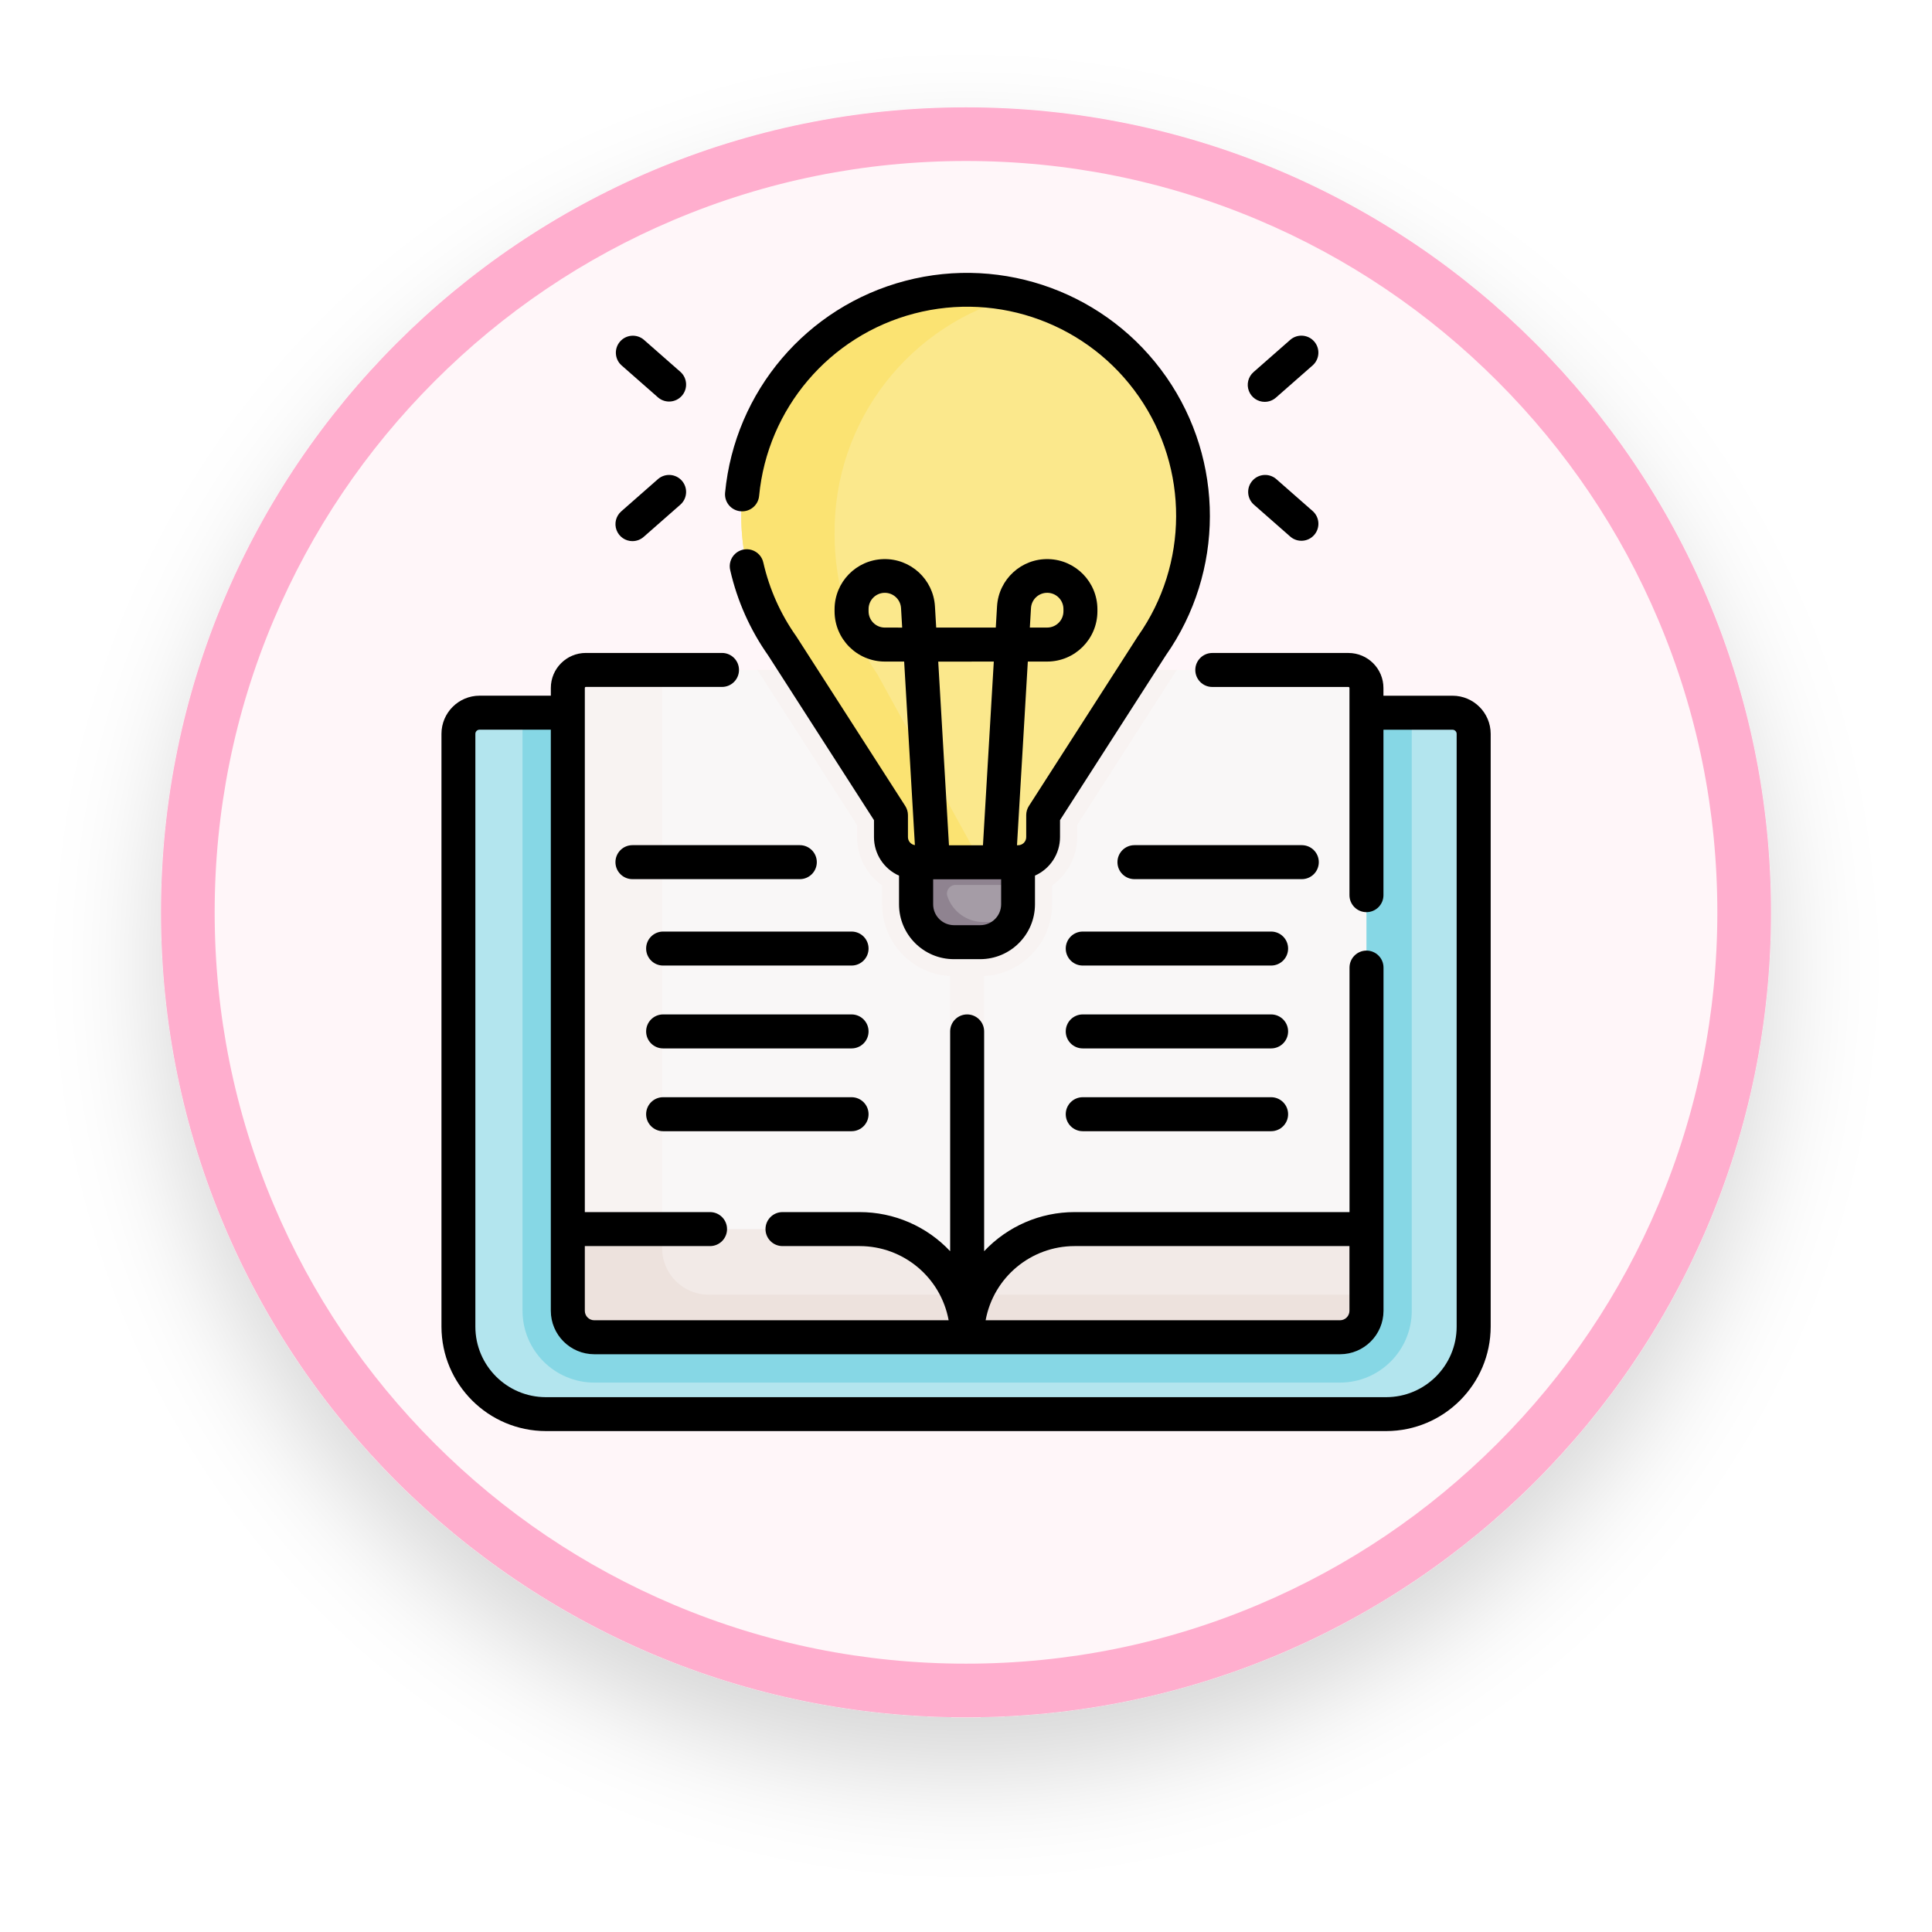
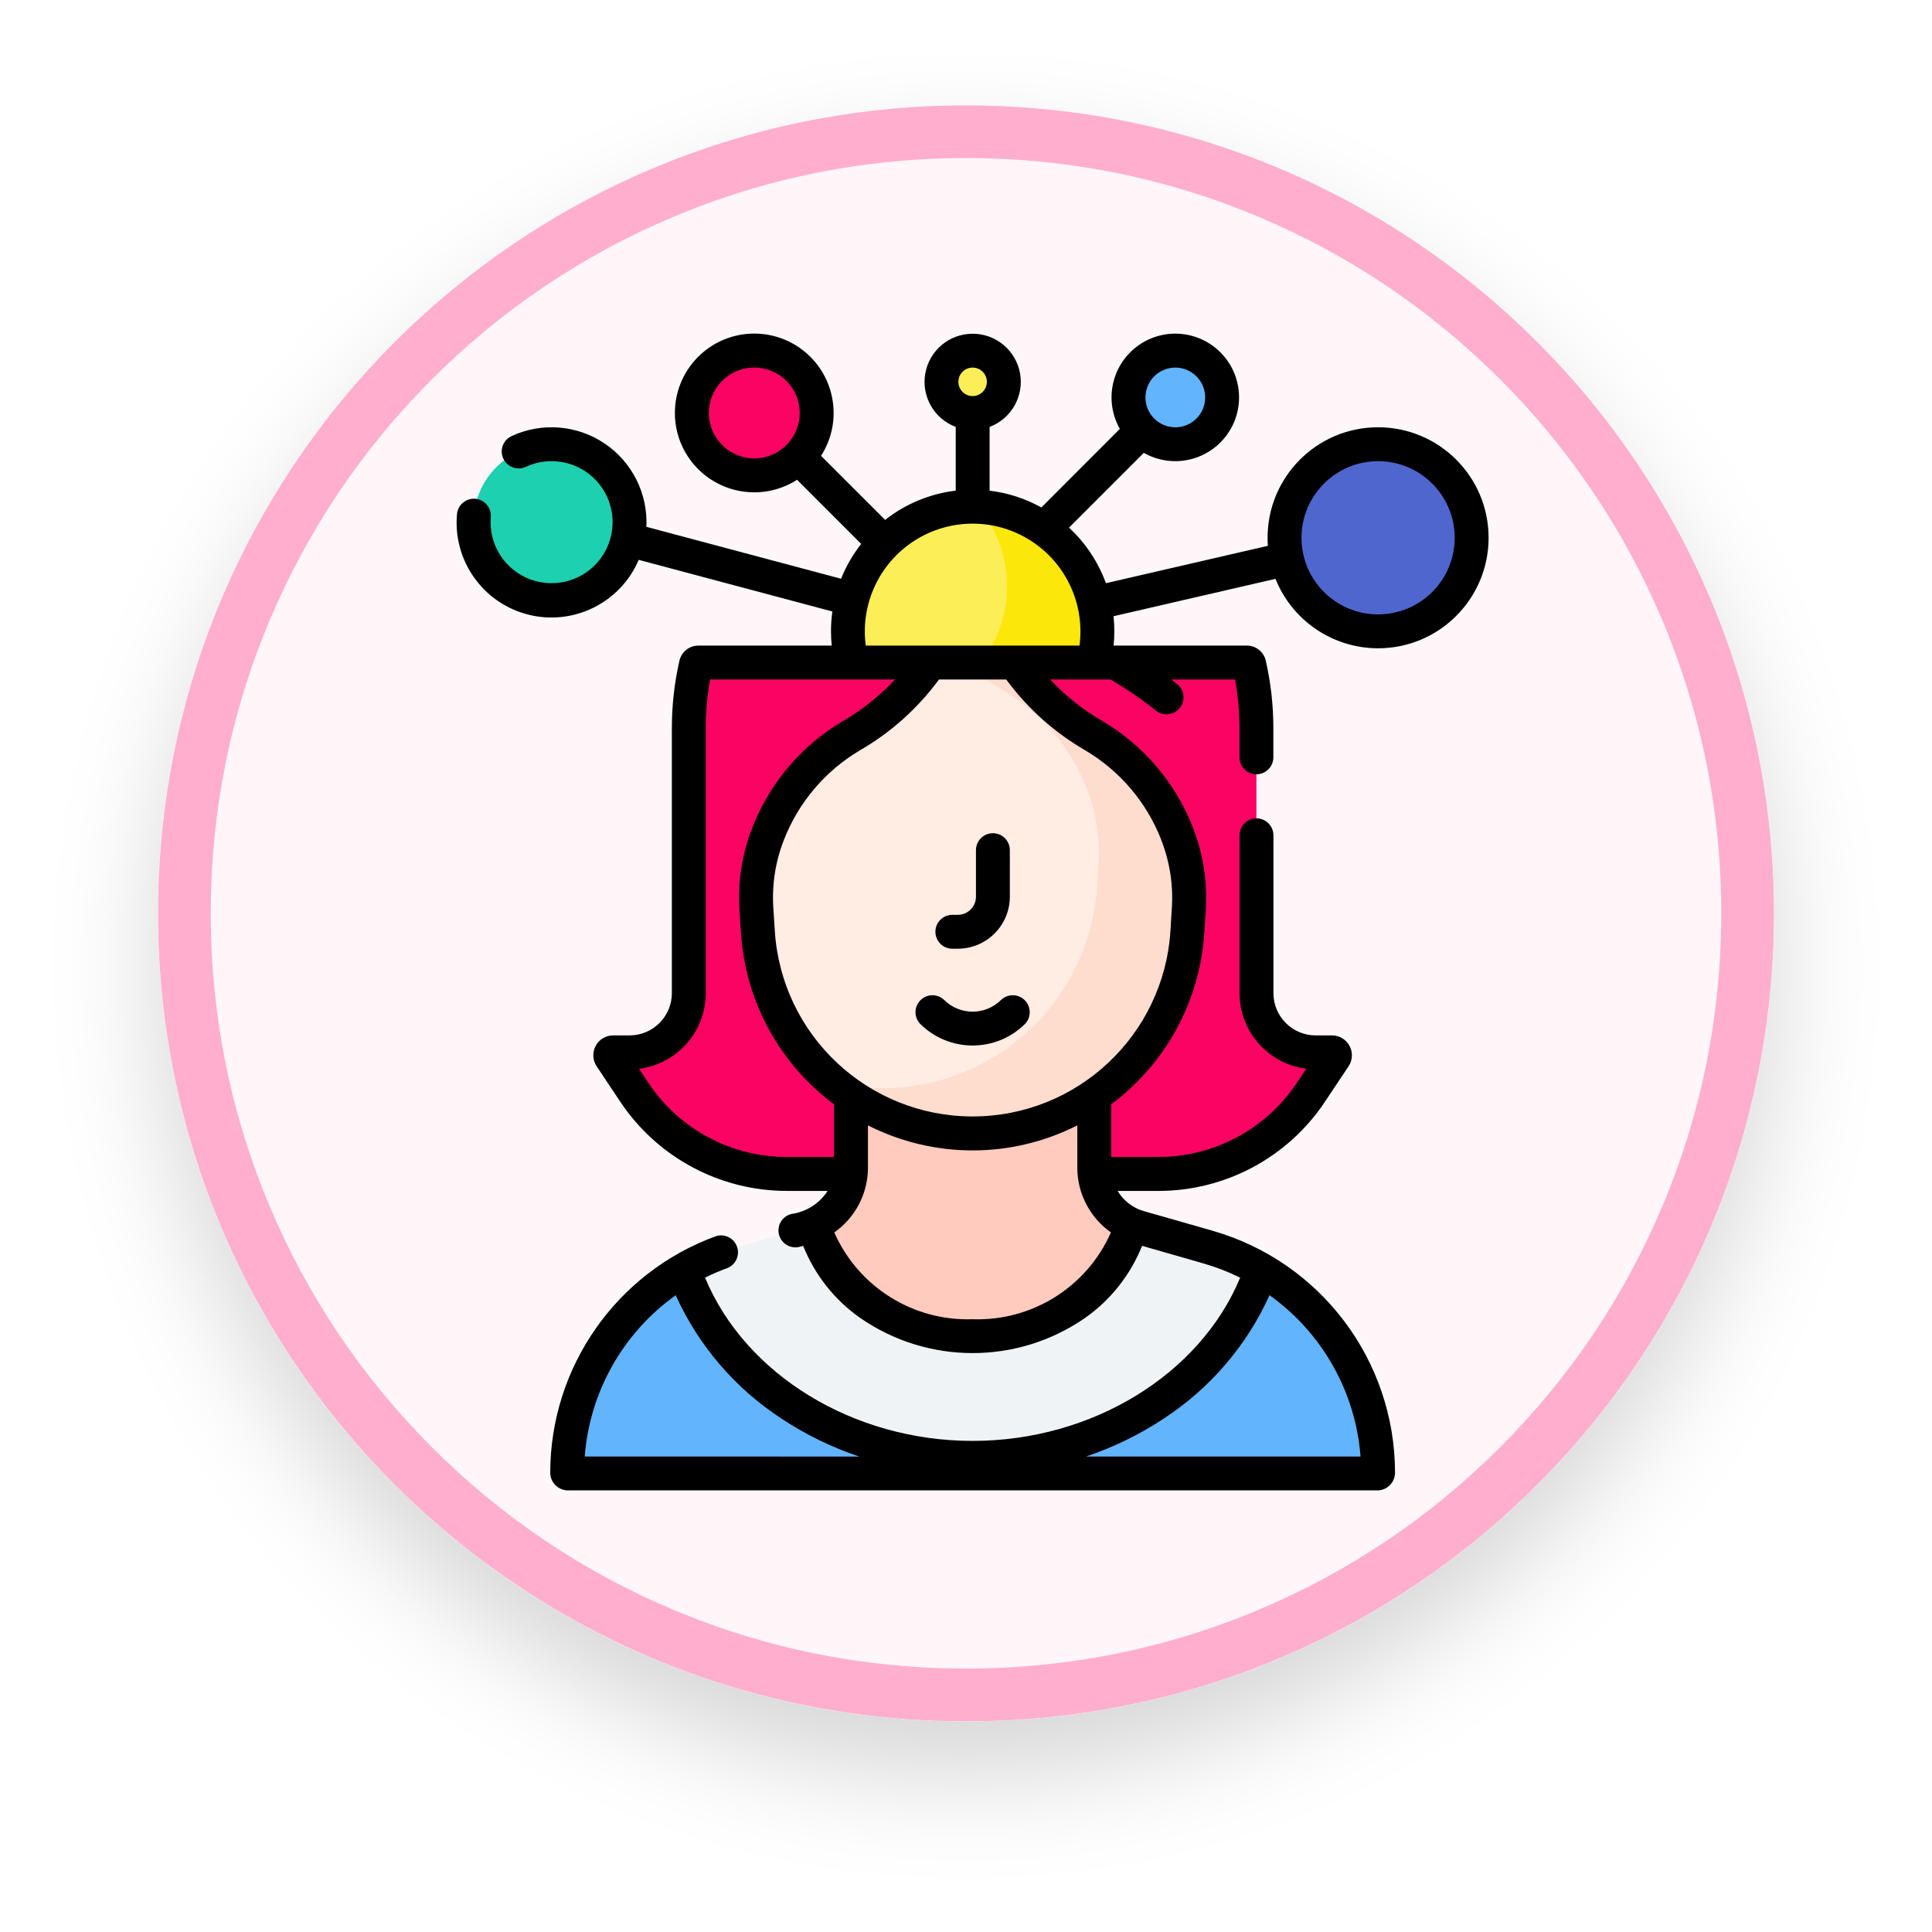
- <svg xmlns="http://www.w3.org/2000/svg" width="108" height="108" viewBox="0 0 108 108">
+ <svg xmlns="http://www.w3.org/2000/svg" width="110" height="110" viewBox="0 0 110 110">
  <defs>
-     <filter id="Path_982547" x="0" y="0" width="108" height="108" filterUnits="userSpaceOnUse">
+     <filter id="Path_982547" x="0" y="0" width="110" height="110" filterUnits="userSpaceOnUse">
      <feOffset dy="3" input="SourceAlpha" />
      <feGaussianBlur stdDeviation="3" result="blur" />
      <feFlood flood-opacity="0.161" />
      <feComposite operator="in" in2="blur" />
      <feComposite in="SourceGraphic" />
    </filter>
  </defs>
-   <g id="Group_1152487" data-name="Group 1152487" transform="translate(-201 -5989)">
-     <g id="Group_1148659" data-name="Group 1148659" transform="translate(210 5995)">
-       <g id="Group_1146954" data-name="Group 1146954">
-         <g transform="matrix(1, 0, 0, 1, -9, -6)" filter="url(#Path_982547)">
-           <g id="Path_982547-2" data-name="Path 982547" transform="translate(9 6)" fill="#fff6f9">
-             <path d="M 45 88.5 C 39.127 88.5 33.43 87.35 28.068 85.082 C 22.889 82.891 18.236 79.755 14.241 75.759 C 10.245 71.764 7.109 67.111 4.918 61.932 C 2.65 56.57 1.5 50.873 1.5 45 C 1.5 39.127 2.65 33.43 4.918 28.068 C 7.109 22.889 10.245 18.236 14.241 14.241 C 18.236 10.245 22.889 7.109 28.068 4.918 C 33.43 2.65 39.127 1.5 45 1.5 C 50.873 1.5 56.57 2.65 61.932 4.918 C 67.111 7.109 71.764 10.245 75.759 14.241 C 79.755 18.236 82.891 22.889 85.082 28.068 C 87.35 33.43 88.5 39.127 88.5 45 C 88.5 50.873 87.35 56.57 85.082 61.932 C 82.891 67.111 79.755 71.764 75.759 75.759 C 71.764 79.755 67.111 82.891 61.932 85.082 C 56.57 87.35 50.873 88.5 45 88.5 Z" stroke="none" />
-             <path d="M 45 3 C 39.329 3 33.829 4.11 28.653 6.299 C 23.652 8.415 19.16 11.443 15.302 15.302 C 11.443 19.16 8.415 23.652 6.299 28.653 C 4.11 33.829 3 39.329 3 45 C 3 50.671 4.11 56.171 6.299 61.347 C 8.415 66.348 11.443 70.84 15.302 74.698 C 19.16 78.557 23.652 81.585 28.653 83.701 C 33.829 85.89 39.329 87 45 87 C 50.671 87 56.171 85.89 61.347 83.701 C 66.348 81.585 70.84 78.557 74.698 74.698 C 78.557 70.84 81.585 66.348 83.701 61.347 C 85.89 56.171 87 50.671 87 45 C 87 39.329 85.89 33.829 83.701 28.653 C 81.585 23.652 78.557 19.16 74.698 15.302 C 70.84 11.443 66.348 8.415 61.347 6.299 C 56.171 4.11 50.671 3 45 3 M 45 0 C 69.853 0 90 20.147 90 45 C 90 69.853 69.853 90 45 90 C 20.147 90 0 69.853 0 45 C 0 20.147 20.147 0 45 0 Z" stroke="none" fill="#ffaece" />
-           </g>
-         </g>
-       </g>
-     </g>
-     <g id="learning" transform="translate(201.61 6004.253)">
-       <g id="Group_1152485" data-name="Group 1152485" transform="translate(25.014 0.95)">
-         <path id="Path_984080" data-name="Path 984080" d="M87.134,194.154a1.183,1.183,0,0,1,1.183,1.183v33.136a4.892,4.892,0,0,1-4.892,4.892H36.456a4.892,4.892,0,0,1-4.892-4.892V195.337a1.183,1.183,0,0,1,1.183-1.183Z" transform="translate(-31.564 -170.516)" fill="#b3e5ee" />
-         <path id="Path_984081" data-name="Path 984081" d="M59.879,194.154v33.434a4.017,4.017,0,0,0,4.012,4.013h41.684a4.017,4.017,0,0,0,4.012-4.013V194.154Z" transform="translate(-56.293 -170.516)" fill="#86d7e5" />
-         <path id="Path_984082" data-name="Path 984082" d="M123.516,175.283H80.885a1.006,1.006,0,0,0-1.006,1.007v30.25l13.738,5.018,8.583.987,20.571-3.713,1.75-2.292V176.29a1.006,1.006,0,0,0-1.005-1.007Z" transform="translate(-73.76 -154.035)" fill="#f9f7f7" />
-         <path id="Path_984083" data-name="Path 984083" d="M248.639,175.283h1.9v37.3h-1.9Z" transform="translate(-221.149 -154.035)" fill="#f8f3f2" />
-         <path id="Path_984084" data-name="Path 984084" d="M163.57,175.283l5.571,8.672v.673a3.3,3.3,0,0,0,1.4,2.7v1.058a4.019,4.019,0,0,0,4.015,4.015h1.47a4.019,4.019,0,0,0,4.015-4.015v-1.058a3.3,3.3,0,0,0,1.4-2.7v-.673l5.571-8.672Z" transform="translate(-146.853 -154.035)" fill="#f8f3f2" />
-         <g id="Group_1152483" data-name="Group 1152483" transform="translate(6.119)">
-           <g id="Group_1152482" data-name="Group 1152482" transform="translate(0 21.248)">
-             <g id="XMLID_248_" transform="translate(0 0)">
-               <g id="Group_1152481" data-name="Group 1152481">
-                 <g id="Group_1152479" data-name="Group 1152479">
-                   <path id="Path_984085" data-name="Path 984085" d="M85.151,207.607V175.283H80.885a1.006,1.006,0,0,0-1.006,1.007v30.25l5.443,1.988A2.586,2.586,0,0,1,85.151,207.607Z" transform="translate(-79.879 -175.283)" fill="#f8f3f2" />
-                 </g>
-                 <g id="Group_1152480" data-name="Group 1152480" transform="translate(0 31.257)">
-                   <path id="Path_984086" data-name="Path 984086" d="M102.2,428.108v.042H81.358a1.48,1.48,0,0,1-1.479-1.48V422.1H96.2a6.005,6.005,0,0,1,6.005,6.005Z" transform="translate(-79.879 -422.103)" fill="#f2eae7" />
-                   <path id="Path_984087" data-name="Path 984087" d="M278.46,422.1v4.567a1.48,1.48,0,0,1-1.479,1.48H256.139v-.042a6.005,6.005,0,0,1,6.005-6.005Z" transform="translate(-233.818 -422.103)" fill="#f2eae7" />
+   <g id="Group_1154791" data-name="Group 1154791" transform="translate(-4380 -2304)">
+     <g id="Group_1154742" data-name="Group 1154742">
+       <g id="Group_1154222" data-name="Group 1154222" transform="translate(3346 -4403)">
+         <g id="Group_1152583" data-name="Group 1152583" transform="translate(1043 6713)">
+           <g id="Group_1146973" data-name="Group 1146973" transform="translate(0 0)">
+             <g id="Group_1146954" data-name="Group 1146954">
+               <g transform="matrix(1, 0, 0, 1, -9, -6)" filter="url(#Path_982547)">
+                 <g id="Path_982547-2" data-name="Path 982547" transform="translate(9 6)" fill="#fff6f9">
+                   <path d="M 46 90.5 C 39.992 90.5 34.164 89.324 28.679 87.003 C 23.38 84.762 18.621 81.553 14.534 77.466 C 10.446 73.379 7.238 68.62 4.996 63.321 C 2.676 57.836 1.5 52.008 1.5 46 C 1.5 39.992 2.676 34.164 4.996 28.679 C 7.238 23.38 10.446 18.621 14.534 14.534 C 18.621 10.446 23.38 7.238 28.679 4.996 C 34.164 2.676 39.992 1.5 46 1.5 C 52.008 1.5 57.836 2.676 63.321 4.996 C 68.62 7.238 73.379 10.446 77.466 14.534 C 81.554 18.621 84.762 23.38 87.004 28.679 C 89.324 34.164 90.5 39.992 90.5 46 C 90.5 52.008 89.324 57.836 87.004 63.321 C 84.762 68.62 81.554 73.379 77.466 77.466 C 73.379 81.553 68.62 84.762 63.321 87.003 C 57.836 89.324 52.008 90.5 46 90.5 Z" stroke="none" />
+                   <path d="M 46 3 C 40.194 3 34.563 4.136 29.263 6.378 C 24.143 8.544 19.544 11.644 15.594 15.594 C 11.644 19.544 8.544 24.143 6.378 29.263 C 4.136 34.563 3 40.194 3 46 C 3 51.806 4.136 57.437 6.378 62.737 C 8.544 67.857 11.644 72.455 15.594 76.405 C 19.544 80.355 24.143 83.456 29.263 85.622 C 34.563 87.863 40.194 89 46 89 C 51.806 89 57.437 87.863 62.737 85.622 C 67.857 83.456 72.456 80.355 76.406 76.405 C 80.356 72.455 83.456 67.857 85.622 62.737 C 87.864 57.437 89 51.806 89 46 C 89 40.194 87.864 34.563 85.622 29.263 C 83.456 24.143 80.356 19.544 76.406 15.594 C 72.456 11.644 67.857 8.544 62.737 6.378 C 57.437 4.136 51.806 3 46 3 M 46 -7.62939453125e-06 C 71.405 -7.62939453125e-06 92 20.595 92 46 C 92 71.405 71.405 92 46 92 C 20.595 92 0 71.405 0 46 C 0 20.595 20.595 -7.62939453125e-06 46 -7.62939453125e-06 Z" stroke="none" fill="#ffaece" />
                </g>
              </g>
            </g>
          </g>
-           <path id="Path_984088" data-name="Path 984088" d="M239.335,248.154h-5.7v3.874a2.115,2.115,0,0,0,2.115,2.115h1.469a2.115,2.115,0,0,0,2.115-2.115Z" transform="translate(-214.164 -217.678)" fill="#a59ca6" />
-           <path id="Path_984089" data-name="Path 984089" d="M239.335,248.154h-5.7v3.874a2.115,2.115,0,0,0,2.115,2.115h1.469A2.113,2.113,0,0,0,239.1,253a2.142,2.142,0,0,1-.248.016h-1.47a2.114,2.114,0,0,1-2-1.433.483.483,0,0,1,.457-.639h3.5v-2.786Z" transform="translate(-214.164 -217.678)" fill="#8f8390" />
-           <path id="Path_984090" data-name="Path 984090" d="M181.658,20.13A12.631,12.631,0,1,0,158.7,27.4l6.078,9.462v1.23a1.4,1.4,0,0,0,1.4,1.4h5.7a1.4,1.4,0,0,0,1.4-1.4v-1.23l6.078-9.462a12.572,12.572,0,0,0,2.3-7.269Z" transform="translate(-146.705 -7.499)" fill="#fbe88c" />
-           <path id="Path_984091" data-name="Path 984091" d="M164.023,29.012a13.909,13.909,0,0,1-2.405-7.858,13.565,13.565,0,0,1,10.3-13.322A12.633,12.633,0,0,0,158.7,27.4l6.078,9.462v1.23a1.4,1.4,0,0,0,1.4,1.4h3.61Z" transform="translate(-146.706 -7.5)" fill="#fbe372" />
-         </g>
-         <g id="Group_1152484" data-name="Group 1152484" transform="translate(6.119 52.505)">
-           <path id="Path_984092" data-name="Path 984092" d="M256.611,451.046a5.987,5.987,0,0,0-.473,2.34v.042H276.98a1.48,1.48,0,0,0,1.479-1.48v-.9H256.611Z" transform="translate(-233.817 -447.381)" fill="#ede2dd" />
-           <path id="Path_984093" data-name="Path 984093" d="M87.749,425.768a2.6,2.6,0,0,1-2.6-2.6V422.1H79.879v4.567a1.48,1.48,0,0,0,1.479,1.48H102.2v-.042a5.986,5.986,0,0,0-.473-2.34Z" transform="translate(-79.879 -422.103)" fill="#ede2dd" />
        </g>
      </g>
-       <g id="Group_1152486" data-name="Group 1152486" transform="translate(24.064 0)">
-         <path id="Path_984094" data-name="Path 984094" d="M80.584,170.175H76.725v-.433a1.958,1.958,0,0,0-1.956-1.956H67.158a.95.95,0,1,0,0,1.9h7.611a.057.057,0,0,1,.057.057v11.581a.95.95,0,1,0,1.9,0v-9.248h3.859a.233.233,0,0,1,.233.233v33.136a3.946,3.946,0,0,1-3.942,3.942H29.905a3.946,3.946,0,0,1-3.942-3.942V172.307a.233.233,0,0,1,.233-.233h3.985v32.484a2.432,2.432,0,0,0,2.429,2.429H74.3a2.432,2.432,0,0,0,2.429-2.429V185.373a.95.95,0,0,0-1.9,0v13.668H59.459a6.935,6.935,0,0,0-5.055,2.186V188.941a.95.95,0,0,0-1.9,0v12.286a6.935,6.935,0,0,0-5.055-2.186H43.132a.95.95,0,1,0,0,1.9h4.316a5.063,5.063,0,0,1,4.972,4.147H32.611a.53.53,0,0,1-.529-.529v-3.618h7a.95.95,0,1,0,0-1.9h-7v-29.3a.057.057,0,0,1,.057-.057h7.611a.95.95,0,0,0,0-1.9H32.138a1.958,1.958,0,0,0-1.956,1.956v.433H26.2a2.135,2.135,0,0,0-2.132,2.132v33.136a5.848,5.848,0,0,0,5.841,5.841h46.97a5.848,5.848,0,0,0,5.841-5.841V172.307a2.135,2.135,0,0,0-2.132-2.132ZM59.459,200.941H74.825v3.618a.53.53,0,0,1-.529.529H54.487A5.063,5.063,0,0,1,59.459,200.941Z" transform="translate(-24.064 -146.537)" />
-         <path id="Path_984095" data-name="Path 984095" d="M150.208,13.326a.951.951,0,0,0,1.035-.856A11.682,11.682,0,1,1,172.425,20.3l-.023.034L166.325,29.8a.95.95,0,0,0-.151.513v1.23a.453.453,0,0,1-.453.453h-.062l.605-10.267h1.082a2.811,2.811,0,0,0,2.808-2.808v-.115a2.808,2.808,0,0,0-5.611-.165l-.07,1.188h-3.331l-.07-1.188a2.808,2.808,0,0,0-5.611.165v.115a2.811,2.811,0,0,0,2.808,2.808h1.082l.6,10.261a.452.452,0,0,1-.388-.446v-1.23a.951.951,0,0,0-.151-.513l-6.078-9.462-.023-.034a11.572,11.572,0,0,1-1.829-4.095.95.95,0,1,0-1.851.426,13.464,13.464,0,0,0,2.116,4.747l5.917,9.211v.952a2.355,2.355,0,0,0,1.4,2.15V35.3a3.068,3.068,0,0,0,3.065,3.065h1.47a3.069,3.069,0,0,0,3.065-3.065V33.693a2.355,2.355,0,0,0,1.4-2.15v-.952l5.916-9.211a13.581,13.581,0,1,0-24.639-9.089.949.949,0,0,0,.856,1.035Zm16.232,5.426a.908.908,0,0,1,1.815.053v.115a.909.909,0,0,1-.908.908h-.97Zm-8.17,1.077a.909.909,0,0,1-.908-.908v-.115a.908.908,0,0,1,1.815-.053l.063,1.077Zm6.092,1.9L163.756,32h-1.9l-.6-10.267Zm.41,13.571a1.167,1.167,0,0,1-1.165,1.165h-1.47a1.167,1.167,0,0,1-1.165-1.165V33.9h3.8v1.4Z" transform="translate(-133.482 0)" />
-         <path id="Path_984096" data-name="Path 984096" d="M380.96,31.3a.946.946,0,0,0,.626-.236l2.072-1.82a.95.95,0,0,0-1.253-1.427l-2.072,1.82a.95.95,0,0,0,.627,1.664Z" transform="translate(-334.934 -24.09)" />
-         <path id="Path_984097" data-name="Path 984097" d="M380.334,90.711l2.072,1.82a.95.95,0,0,0,1.253-1.427l-2.072-1.82a.95.95,0,0,0-1.253,1.427Z" transform="translate(-334.934 -77.771)" />
-         <path id="Path_984098" data-name="Path 984098" d="M101.226,29.246l2.072,1.82a.95.95,0,0,0,1.253-1.427l-2.072-1.82a.95.95,0,0,0-1.253,1.427Z" transform="translate(-91.172 -24.089)" />
-         <path id="Path_984099" data-name="Path 984099" d="M101.854,92.768a.947.947,0,0,0,.626-.236l2.072-1.82a.95.95,0,0,0-1.253-1.427l-2.072,1.82a.95.95,0,0,0,.627,1.664Z" transform="translate(-91.173 -77.772)" />
-         <path id="Path_984100" data-name="Path 984100" d="M112.158,253.6a.95.95,0,0,0-.95-.95h-9.356a.95.95,0,1,0,0,1.9h9.356A.95.95,0,0,0,112.158,253.6Z" transform="translate(-91.172 -220.658)" />
-         <path id="Path_984101" data-name="Path 984101" d="M125.934,290.8H115.4a.95.95,0,1,0,0,1.9h10.534a.95.95,0,1,0,0-1.9Z" transform="translate(-103.005 -253.978)" />
-         <path id="Path_984102" data-name="Path 984102" d="M125.934,327.346H115.4a.95.95,0,0,0,0,1.9h10.534a.95.95,0,0,0,0-1.9Z" transform="translate(-103.005 -285.892)" />
-         <path id="Path_984103" data-name="Path 984103" d="M125.934,363.887H115.4a.95.95,0,1,0,0,1.9h10.534a.95.95,0,1,0,0-1.9Z" transform="translate(-103.005 -317.805)" />
-         <path id="Path_984104" data-name="Path 984104" d="M333.751,253.6a.95.95,0,0,0-.95-.95h-9.356a.95.95,0,0,0,0,1.9H332.8A.95.95,0,0,0,333.751,253.6Z" transform="translate(-284.703 -220.658)" />
-         <path id="Path_984105" data-name="Path 984105" d="M311.13,290.8H300.6a.95.95,0,1,0,0,1.9H311.13a.95.95,0,1,0,0-1.9Z" transform="translate(-264.748 -253.978)" />
-         <path id="Path_984106" data-name="Path 984106" d="M311.13,327.346H300.6a.95.95,0,0,0,0,1.9H311.13a.95.95,0,1,0,0-1.9Z" transform="translate(-264.748 -285.892)" />
-         <path id="Path_984107" data-name="Path 984107" d="M311.13,363.887H300.6a.95.95,0,1,0,0,1.9H311.13a.95.95,0,1,0,0-1.9Z" transform="translate(-264.748 -317.805)" />
+       <g id="pensamiento-critico" transform="translate(4378.392 2323)">
+         <circle id="Ellipse_11751" data-name="Ellipse 11751" cx="7.103" cy="7.103" r="7.103" transform="translate(49.882 9.843)" fill="#fcee56" />
+         <path id="Path_990662" data-name="Path 990662" d="M219.22,76.584a7.1,7.1,0,0,1-5.477,11.626q-.167,0-.332-.008a7.1,7.1,0,1,0,5.809-11.618Z" transform="translate(-161.903 -66.733)" fill="#fbe709" />
+         <path id="Path_990663" data-name="Path 990663" d="M136.689,167.745h-.936a3.369,3.369,0,0,1-3.369-3.369v-15.1a16.2,16.2,0,0,0-.406-3.615.146.146,0,0,0-.142-.113h-31.22a.146.146,0,0,0-.142.113,16.206,16.206,0,0,0-.406,3.616v15.1a3.369,3.369,0,0,1-3.369,3.369h-.936a.167.167,0,0,0-.139.259l1.341,2.012a10.453,10.453,0,0,0,8.7,4.655h21.129a10.453,10.453,0,0,0,8.7-4.655L136.828,168A.167.167,0,0,0,136.689,167.745Z" transform="translate(-59.241 -126.828)" fill="#fb0363" />
+         <circle id="Ellipse_11752" data-name="Ellipse 11752" cx="4.439" cy="4.439" r="4.439" transform="translate(28.573 6.292)" fill="#1dd0b0" />
+         <circle id="Ellipse_11753" data-name="Ellipse 11753" cx="2.664" cy="2.664" r="2.664" transform="translate(65.863 0.965)" fill="#62b4fd" />
+         <circle id="Ellipse_11754" data-name="Ellipse 11754" cx="5.327" cy="5.327" r="5.327" transform="translate(74.743 6.292)" fill="#4f66ce" />
+         <circle id="Ellipse_11755" data-name="Ellipse 11755" cx="1.776" cy="1.776" r="1.776" transform="translate(55.21 0.965)" fill="#fcee56" />
+         <circle id="Ellipse_11756" data-name="Ellipse 11756" cx="3.551" cy="3.551" r="3.551" transform="translate(41.002 0.965)" fill="#fb0363" />
+         <path id="Path_990664" data-name="Path 990664" d="M194.856,351.018c4.425,0,8.124-2.724,9.024-6.36a3.539,3.539,0,0,1-2.1-3.232v-4.092a12.254,12.254,0,0,1-13.851,0v4.092a3.538,3.538,0,0,1-2.1,3.233C186.732,348.294,190.431,351.018,194.856,351.018Z" transform="translate(-137.871 -293.942)" fill="#ffcbbe" />
+         <path id="Path_990665" data-name="Path 990665" d="M144.652,407.56c7.764,0,14.324-4.515,16.435-10.709a13.356,13.356,0,0,0-3.037-1.29l-3.905-1.116a3.556,3.556,0,0,1-.469-.17c-.9,3.636-4.6,6.36-9.024,6.36s-8.123-2.724-9.024-6.36a3.551,3.551,0,0,1-.467.17l-3.9,1.116a13.347,13.347,0,0,0-3.039,1.292c2.112,6.193,8.671,10.708,16.435,10.708Z" transform="translate(-87.667 -343.559)" fill="#eff3f5" />
+         <path id="Path_990666" data-name="Path 990666" d="M122.7,425.857a13.359,13.359,0,0,0-6.651-11.553c-2.111,6.194-8.67,10.709-16.435,10.709S85.287,420.5,83.175,414.306a13.36,13.36,0,0,0-6.649,11.552.046.046,0,0,0,.046.046h46.077a.046.046,0,0,0,.046-.046h0Z" transform="translate(-42.625 -361.013)" fill="#62b4fd" />
+         <path id="Path_990667" data-name="Path 990667" d="M184.077,155.256a11.172,11.172,0,0,0-4.725-5.54,13.845,13.845,0,0,1-4.13-3.67l-.372-.5h-4.8l-.373.5a13.843,13.843,0,0,1-4.13,3.67,11.172,11.172,0,0,0-4.725,5.54,9.873,9.873,0,0,0-.686,4.295l.086,1.341a12.251,12.251,0,0,0,24.452,0l.085-1.337a9.871,9.871,0,0,0-.686-4.295Z" transform="translate(-115.468 -126.828)" fill="#ffece3" />
+         <path id="Path_990668" data-name="Path 990668" d="M214.134,155.26l0,0a11.172,11.172,0,0,0-4.725-5.54,13.845,13.845,0,0,1-4.13-3.67l-.373-.5H202.05a13.845,13.845,0,0,0,2.212,1.594,11.172,11.172,0,0,1,4.725,5.54l0,0a9.871,9.871,0,0,1,.686,4.295l-.085,1.338a12.26,12.26,0,0,1-14.976,11.16,12.251,12.251,0,0,0,20.121-8.588l.085-1.338A9.867,9.867,0,0,0,214.134,155.26Z" transform="translate(-145.524 -126.828)" fill="#ffddce" />
+         <path id="Path_990669" data-name="Path 990669" d="M80.07,17.911a6.292,6.292,0,1,0-6.292-6.292q0,.231.017.458l-9.221,2.128a8.093,8.093,0,0,0-2.1-3.164l4.258-4.258a3.63,3.63,0,1,0-1.364-1.364L60.9,9.893a8.007,8.007,0,0,0-2.948-.956V5.306a2.74,2.74,0,1,0-1.929,0v3.63A8.028,8.028,0,0,0,52.005,10.6L48.355,6.953A4.519,4.519,0,1,0,46.99,8.317l3.651,3.651a8.072,8.072,0,0,0-1.147,1.983L38.41,10.995a5.406,5.406,0,0,0-7.662-5.172.965.965,0,1,0,.809,1.752,3.475,3.475,0,1,1-2.006,2.848.965.965,0,0,0-1.922-.17,5.4,5.4,0,0,0,10.344,2.622L49,15.815a8.112,8.112,0,0,0-.079,1.132q0,.407.041.811H41.374a1.105,1.105,0,0,0-1.083.863,17.214,17.214,0,0,0-.43,3.83v15.1a2.407,2.407,0,0,1-2.4,2.4H36.52a1.131,1.131,0,0,0-.941,1.759l1.341,2.012a11.4,11.4,0,0,0,9.5,5.084h2.308a2.927,2.927,0,0,1-2.072,1.314.965.965,0,1,0,.53,1.855l.15-.043a9.171,9.171,0,0,0,3.254,4.111,11.24,11.24,0,0,0,12.789,0,9.171,9.171,0,0,0,3.254-4.111l3.485,1a12.437,12.437,0,0,1,2.1.813c-2.287,5.511-8.423,9.294-15.234,9.294S44.037,59.253,41.75,53.743a12.38,12.38,0,0,1,1.269-.543.965.965,0,0,0-.659-1.813,14.348,14.348,0,0,0-9.424,13.459,1.012,1.012,0,0,0,1.011,1.011H80.024a1.012,1.012,0,0,0,1.011-1.011A14.341,14.341,0,0,0,70.647,51.074c-4.118-1.185-3.955-1.11-4.247-1.24a2.585,2.585,0,0,1-1.159-1.027h2.307a11.394,11.394,0,0,0,9.5-5.084l1.341-2.012a1.131,1.131,0,0,0-.941-1.759h-.936a2.407,2.407,0,0,1-2.4-2.4V28.59a.965.965,0,1,0-1.929,0v8.958a4.34,4.34,0,0,0,3.8,4.3l-.535.8a9.469,9.469,0,0,1-7.895,4.225H64.875v-3a13.208,13.208,0,0,0,5.3-9.749l.085-1.337a10.894,10.894,0,0,0-.75-4.707l0-.012a12.181,12.181,0,0,0-5.137-6.016A12.809,12.809,0,0,1,61.4,19.687h3.43a21.177,21.177,0,0,1,2.594,1.772.965.965,0,0,0,1.238-1.48q-.178-.149-.36-.292h3.625a15.332,15.332,0,0,1,.251,2.764v1.638a.965.965,0,1,0,1.929,0V22.45a17.212,17.212,0,0,0-.43-3.831,1.105,1.105,0,0,0-1.083-.862H65.012a8.146,8.146,0,0,0-.005-1.672l9.221-2.128a6.3,6.3,0,0,0,5.842,3.954ZM68.526,1.929a1.7,1.7,0,1,1-1.7,1.7A1.7,1.7,0,0,1,68.526,1.929Zm-33.626,62a12.446,12.446,0,0,1,5.18-9.184,16.5,16.5,0,0,0,6.035,7.032,18.9,18.9,0,0,0,4.415,2.153Zm44.171,0H63.439a18.9,18.9,0,0,0,4.415-2.153,16.5,16.5,0,0,0,6.035-7.032A12.444,12.444,0,0,1,79.071,63.927Zm-22.086-62a.811.811,0,1,1-.811.811A.812.812,0,0,1,56.985,1.929ZM41.967,4.516A2.587,2.587,0,1,1,44.554,7.1,2.59,2.59,0,0,1,41.967,4.516ZM38.525,42.653l-.535-.8a4.341,4.341,0,0,0,3.8-4.3V22.45a15.33,15.33,0,0,1,.251-2.764H52.568A12.812,12.812,0,0,1,49.6,22.054a12.181,12.181,0,0,0-5.137,6.016,10.9,10.9,0,0,0-.753,4.715l.086,1.341a13.208,13.208,0,0,0,5.3,9.749v3H46.42A9.47,9.47,0,0,1,38.525,42.653ZM64.86,51.168a8.288,8.288,0,0,1-7.876,4.943,8.289,8.289,0,0,1-7.875-4.942,4.509,4.509,0,0,0,1.916-3.686V45.074a13.169,13.169,0,0,0,11.921,0v2.409A4.507,4.507,0,0,0,64.86,51.168ZM58.983,19.8A14.734,14.734,0,0,0,63.4,23.723a10.238,10.238,0,0,1,4.31,5.056l0,.012a8.964,8.964,0,0,1,.619,3.875L68.248,34a11.286,11.286,0,0,1-22.526,0l-.086-1.341a8.965,8.965,0,0,1,.619-3.875,10.244,10.244,0,0,1,4.313-5.064A14.736,14.736,0,0,0,54.986,19.8l.083-.111H58.9ZM50.9,17.757a6.138,6.138,0,1,1,12.17,0Zm29.17-10.5a4.362,4.362,0,1,1-4.362,4.362A4.367,4.367,0,0,1,80.07,7.257Z" transform="translate(0)" />
+         <path id="Path_990670" data-name="Path 990670" d="M239.518,226.908a.965.965,0,0,0,.965.965h.311a2.966,2.966,0,0,0,2.962-2.962v-2.619a.965.965,0,1,0-1.929,0v2.619a1.034,1.034,0,0,1-1.033,1.033h-.311A.965.965,0,0,0,239.518,226.908Z" transform="translate(-184.652 -192.857)" />
+         <path id="Path_990671" data-name="Path 990671" d="M232.186,292.938a.965.965,0,0,0-1.364,1.364,4.234,4.234,0,0,0,5.981,0,.965.965,0,0,0-1.364-1.364A2.3,2.3,0,0,1,232.186,292.938Z" transform="translate(-176.828 -255.012)" />
      </g>
    </g>
  </g>
</svg>
